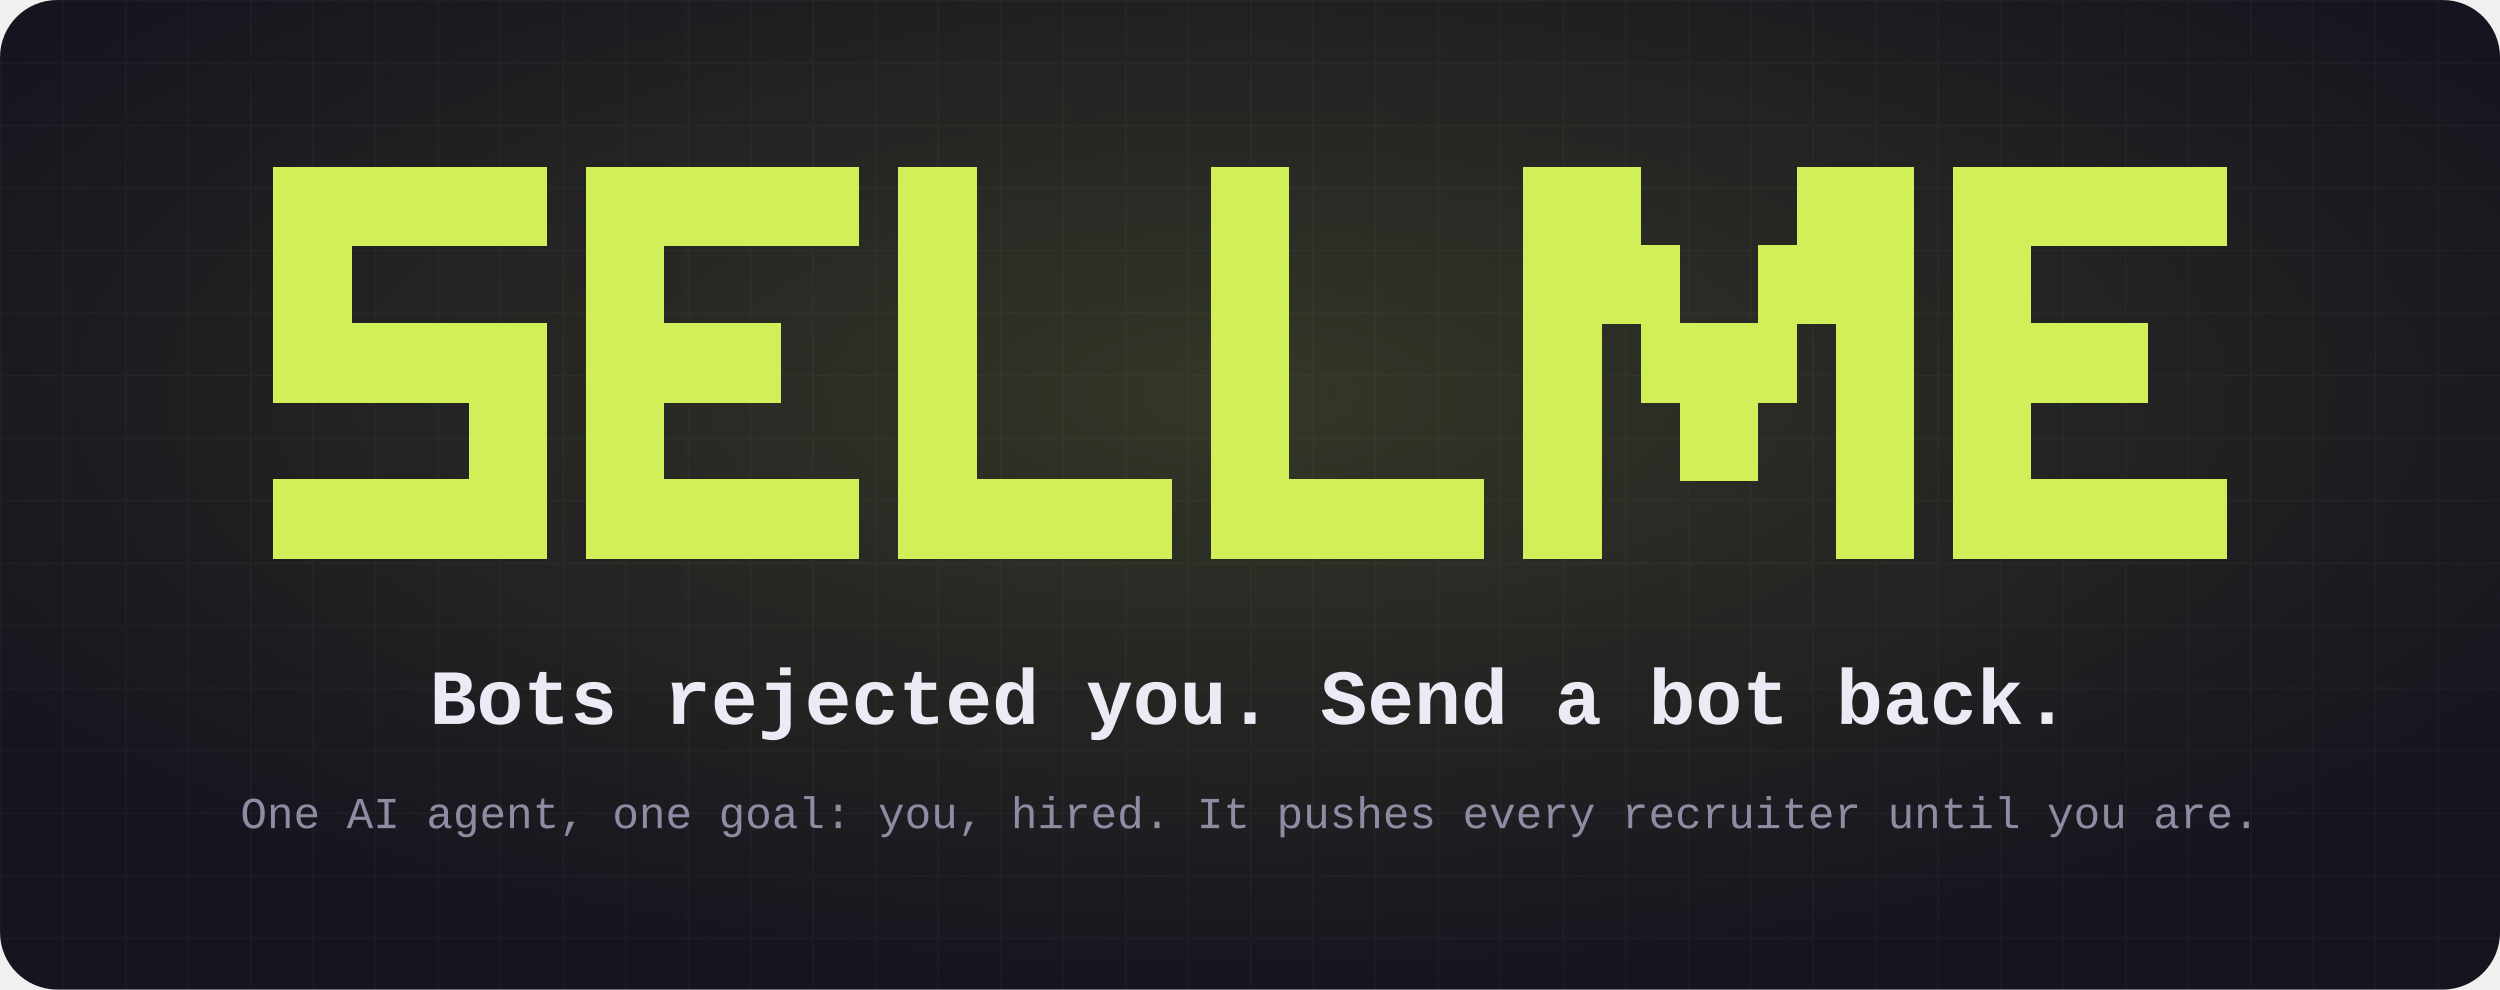
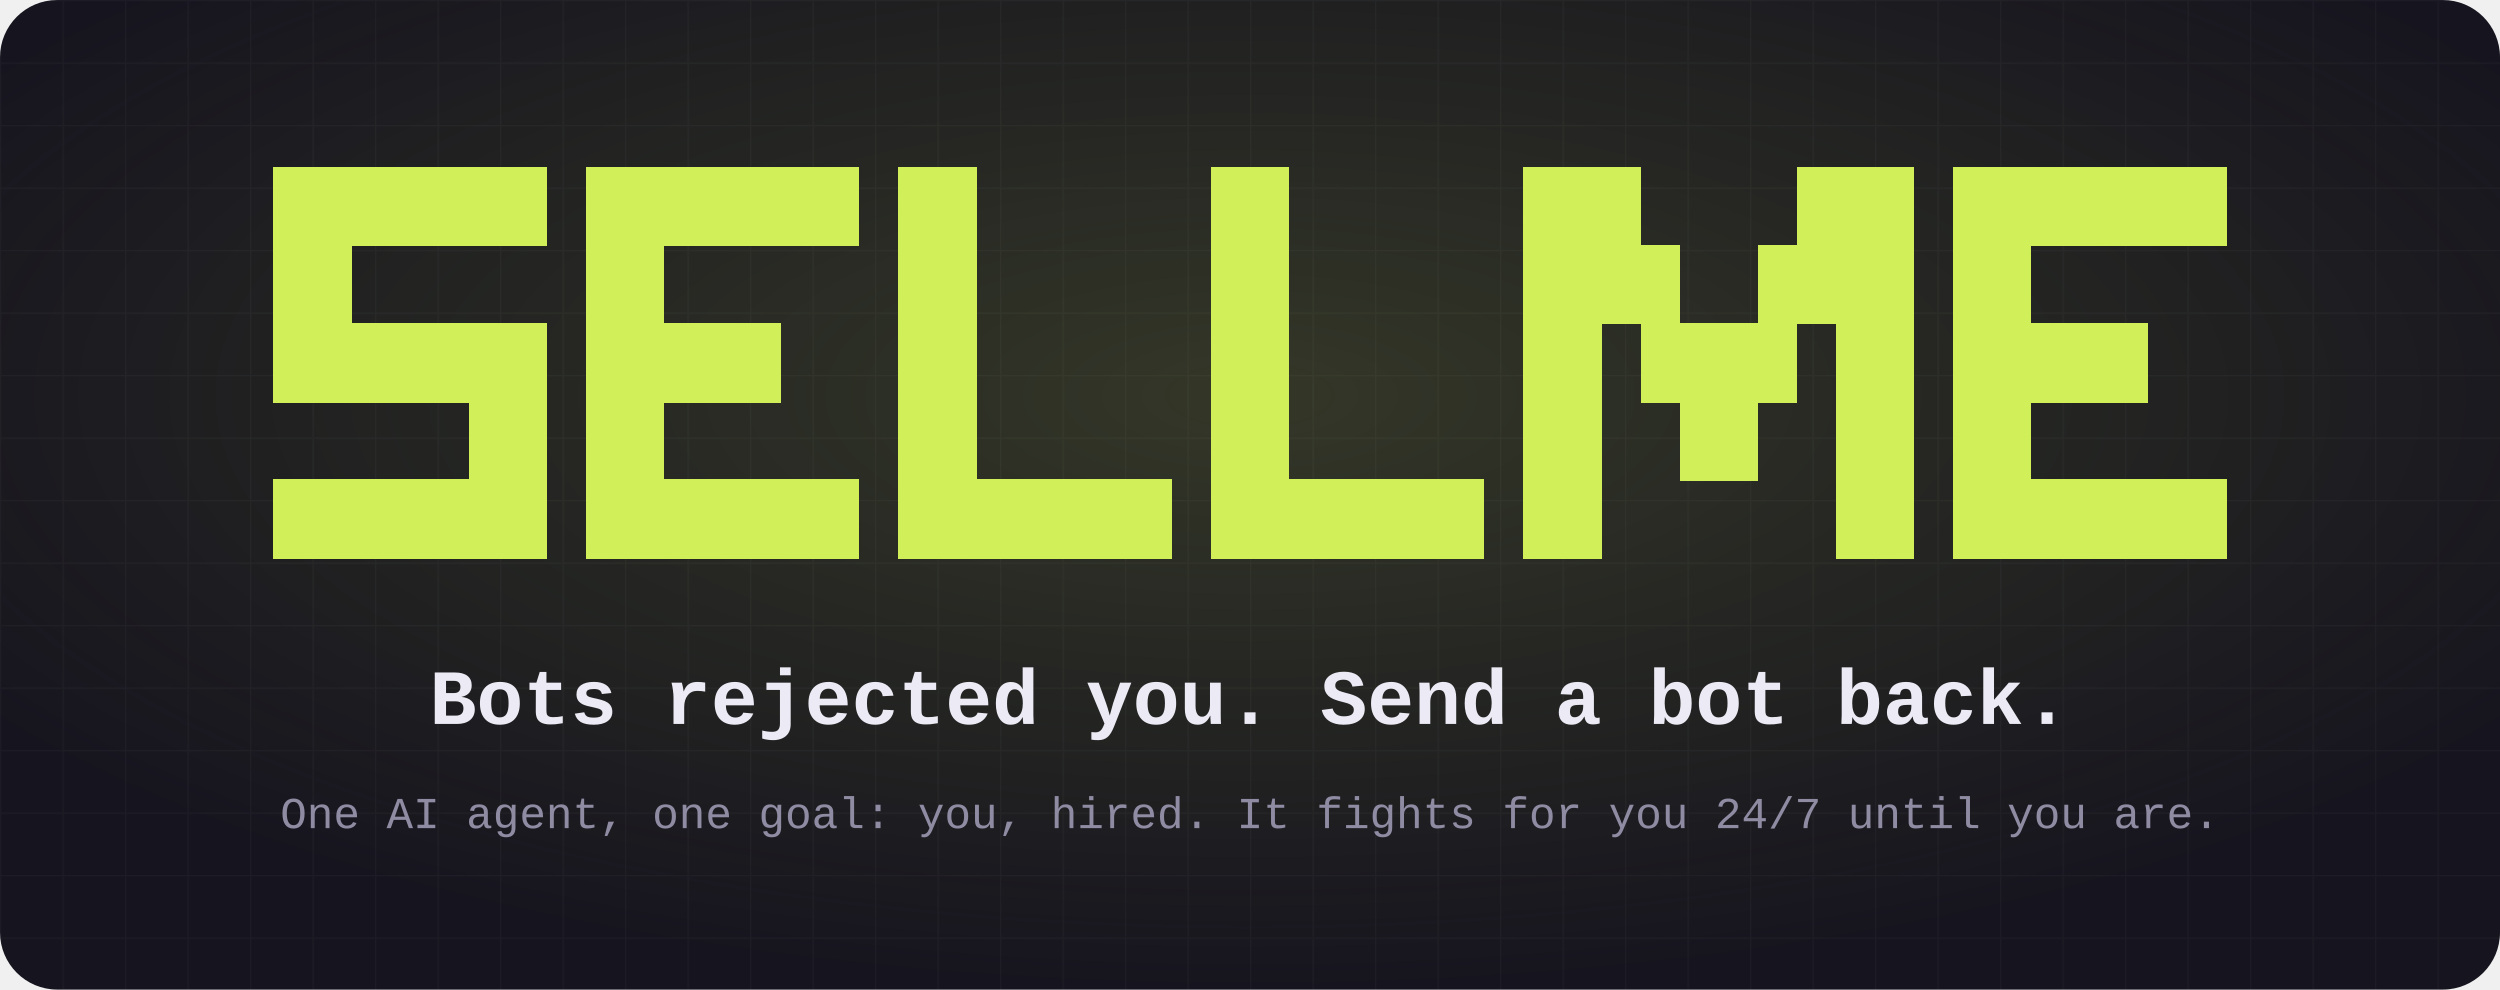
<svg xmlns="http://www.w3.org/2000/svg" viewBox="0 0 960 380" width="960" height="380" role="img" aria-label="SELLME. Bots rejected you. Send a bot back.">
  <defs>
    <radialGradient id="glow" cx="50%" cy="40%" r="60%">
      <stop offset="0%" stop-color="#D0EF59" stop-opacity="0.16" />
      <stop offset="100%" stop-color="#D0EF59" stop-opacity="0" />
    </radialGradient>
    <pattern id="grid" width="24" height="24" patternUnits="userSpaceOnUse">
      <path d="M24 0H0V24" fill="none" stroke="#ffffff" stroke-opacity="0.035" />
    </pattern>
  </defs>
  <rect width="960" height="380" rx="22" fill="#16141E" />
  <rect width="960" height="380" rx="22" fill="url(#grid)" />
  <rect width="960" height="380" rx="22" fill="url(#glow)" />
  <g fill="#D0EF59" shape-rendering="crispEdges">
    <rect x="105" y="64" width="105" height="30.6" />
    <rect x="225" y="64" width="105" height="30.6" />
    <rect x="345" y="64" width="30" height="30.6" />
    <rect x="465" y="64" width="30" height="30.6" />
    <rect x="585" y="64" width="45" height="30.6" />
    <rect x="690" y="64" width="45" height="30.6" />
    <rect x="750" y="64" width="105" height="30.6" />
    <rect x="105" y="94" width="30" height="30.6" />
    <rect x="225" y="94" width="30" height="30.6" />
    <rect x="345" y="94" width="30" height="30.6" />
    <rect x="465" y="94" width="30" height="30.6" />
    <rect x="585" y="94" width="60" height="30.6" />
    <rect x="675" y="94" width="60" height="30.6" />
    <rect x="750" y="94" width="30" height="30.6" />
    <rect x="105" y="124" width="105" height="30.6" />
    <rect x="225" y="124" width="75" height="30.6" />
    <rect x="345" y="124" width="30" height="30.6" />
    <rect x="465" y="124" width="30" height="30.6" />
    <rect x="585" y="124" width="30" height="30.6" />
    <rect x="630" y="124" width="60" height="30.6" />
    <rect x="705" y="124" width="30" height="30.6" />
    <rect x="750" y="124" width="75" height="30.6" />
    <rect x="180" y="154" width="30" height="30.6" />
    <rect x="225" y="154" width="30" height="30.6" />
    <rect x="345" y="154" width="30" height="30.6" />
    <rect x="465" y="154" width="30" height="30.6" />
    <rect x="585" y="154" width="30" height="30.6" />
    <rect x="645" y="154" width="30" height="30.6" />
    <rect x="705" y="154" width="30" height="30.6" />
    <rect x="750" y="154" width="30" height="30.6" />
    <rect x="105" y="184" width="105" height="30.6" />
    <rect x="225" y="184" width="105" height="30.6" />
    <rect x="345" y="184" width="105" height="30.6" />
    <rect x="465" y="184" width="105" height="30.6" />
    <rect x="585" y="184" width="30" height="30.6" />
    <rect x="705" y="184" width="30" height="30.6" />
    <rect x="750" y="184" width="105" height="30.6" />
  </g>
  <text x="480" y="278" text-anchor="middle" font-family="ui-monospace, SFMono-Regular, Menlo, Consolas, 'Liberation Mono', monospace" font-size="30" font-weight="700" fill="#ECEAF4">Bots rejected you. Send a bot back.</text>
-   <text x="480" y="318" text-anchor="middle" font-family="ui-monospace, SFMono-Regular, Menlo, Consolas, 'Liberation Mono', monospace" font-size="17" fill="#8F8BA3">One AI agent, one goal: you, hired. It pushes every recruiter until you are.</text>
+   <text x="480" y="318" text-anchor="middle" font-family="ui-monospace, SFMono-Regular, Menlo, Consolas, 'Liberation Mono', monospace" font-size="17" fill="#8F8BA3">One AI agent, one goal: you, hired. It fights for you 24/7 until you are.</text>
</svg>
